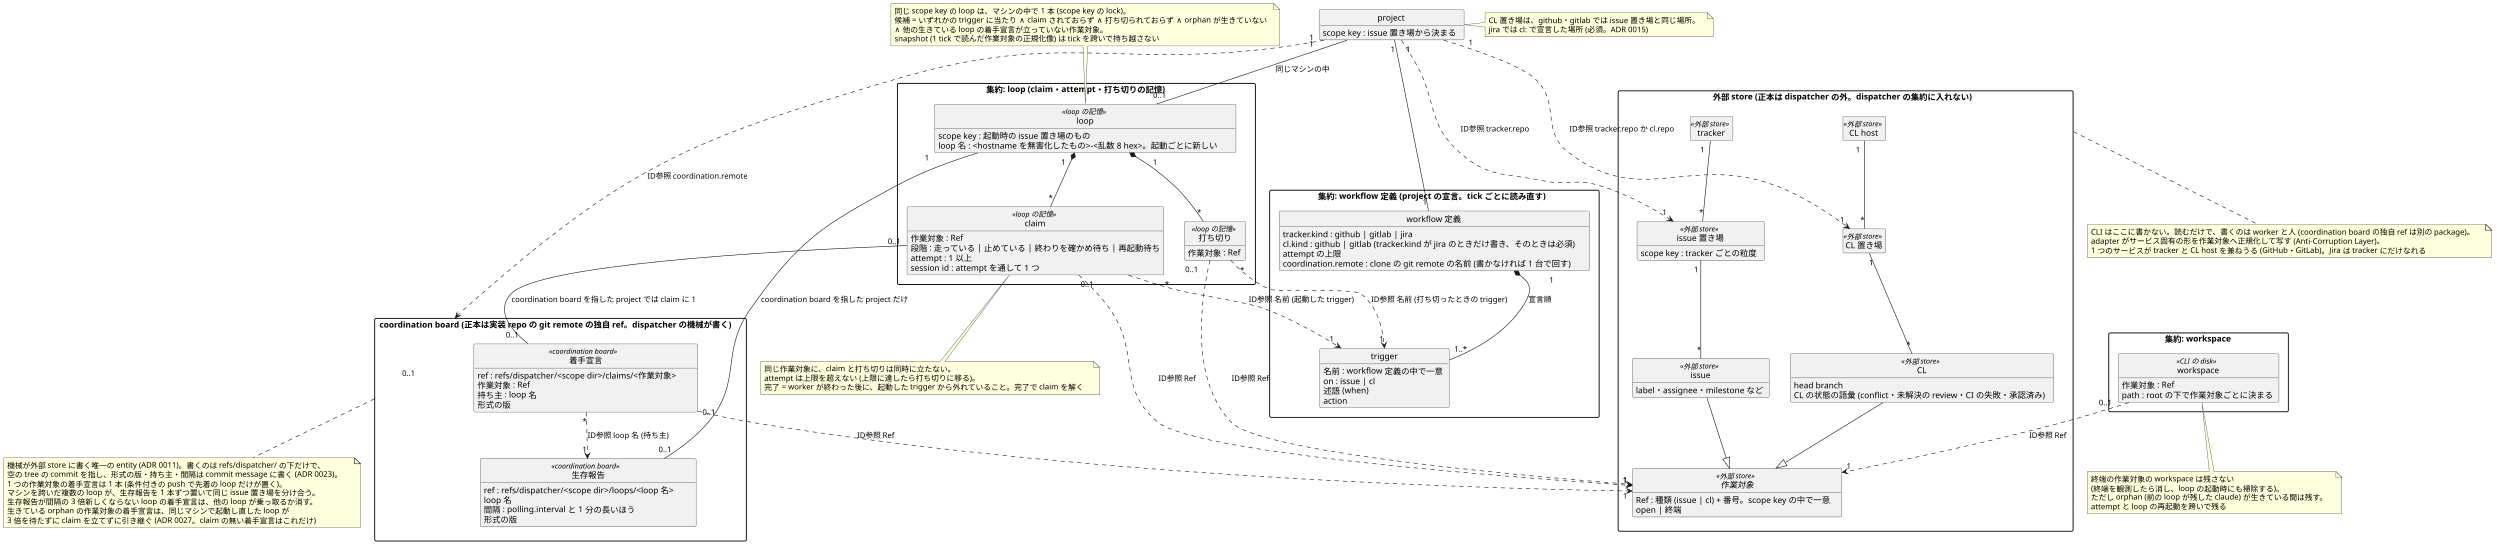
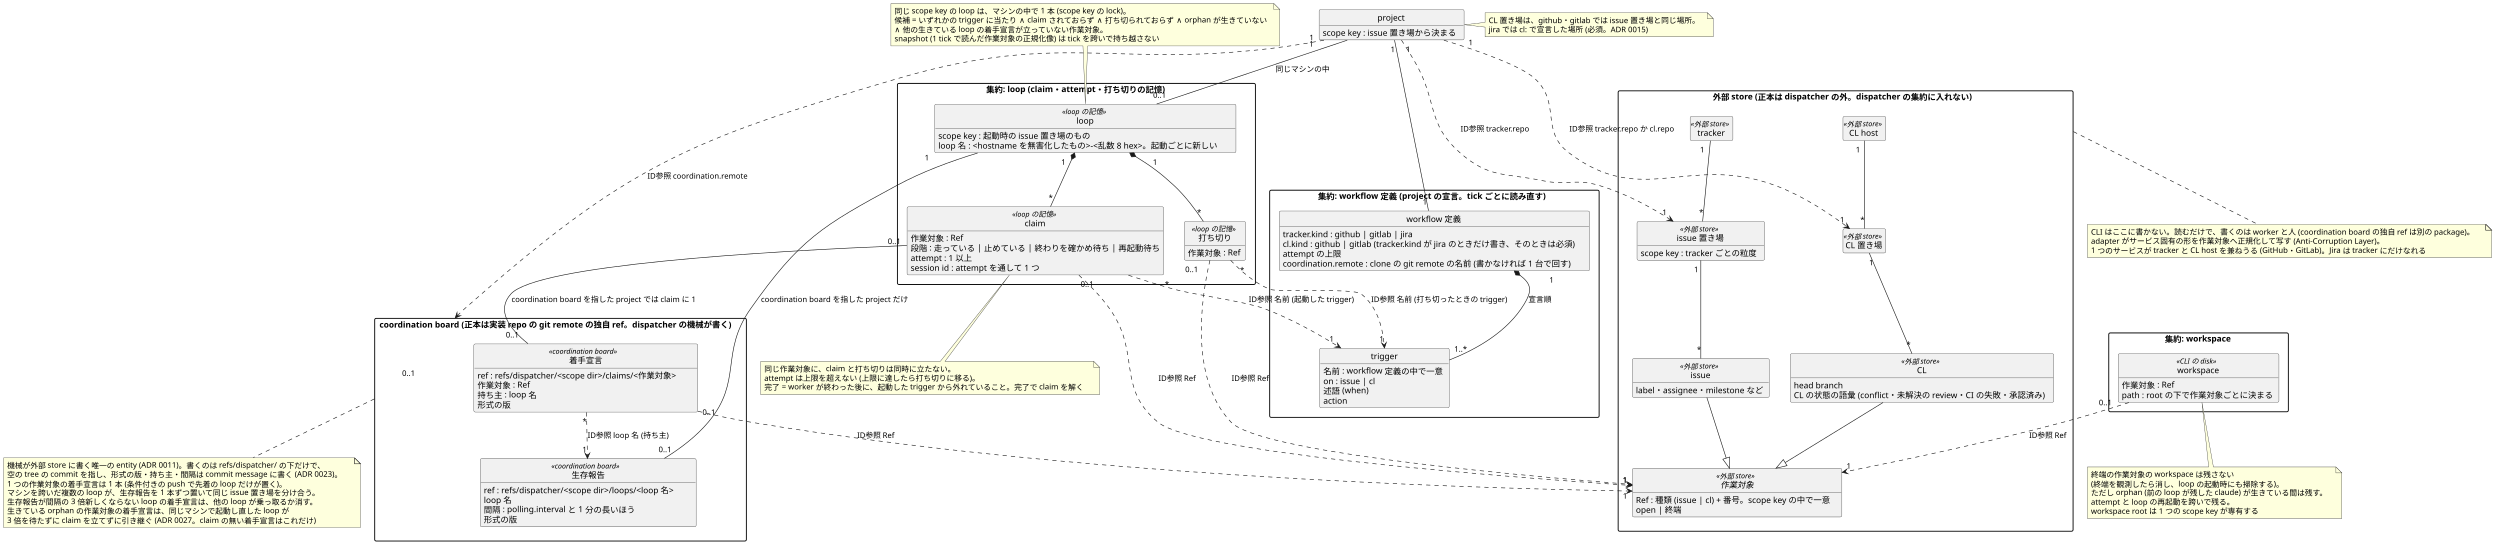
<svg xmlns="http://www.w3.org/2000/svg" version="1.1" data-diagram-type="CLASS" style="width:4204px;height:923px;background:#FFFFFF;" width="4204px" height="923px" viewBox="0 0 4204 923" zoomAndPan="magnify" preserveAspectRatio="none" contentStyleType="text/css">
  <defs />
  <g font-family="sans-serif" lengthAdjust="spacing">
    <g class="cluster" data-qualified-name="WorkflowAgg" id="ent0002" data-source-line="15">
      <rect x="2135.09" y="319.84" width="554" height="382.02" fill="none" style="stroke:#000;stroke-width:1.5;" rx="2.5" ry="2.5" />
      <text x="2216.271" y="335.375" fill="#000" font-size="14" textLength="391.638" font-weight="700">集約: workflow 定義 (project の宣言。tick ごとに読み直す)</text>
    </g>
    <g class="cluster" data-qualified-name="External" id="ent0005" data-source-line="30">
      <rect x="2721.09" y="152.73" width="765" height="740.58" fill="none" style="stroke:#000;stroke-width:1.5;" rx="2.5" ry="2.5" />
      <text x="2880.178" y="168.265" fill="#000" font-size="14" textLength="446.824" font-weight="700">外部 store (正本は dispatcher の外。dispatcher の集約に入れない)</text>
    </g>
    <g class="cluster" data-qualified-name="Coordination" id="ent0013" data-source-line="50">
      <rect x="630.09" y="535.35" width="625" height="374.45" fill="none" style="stroke:#000;stroke-width:1.5;" rx="2.5" ry="2.5" />
      <text x="638.076" y="550.885" fill="#000" font-size="14" textLength="609.027" font-weight="700">coordination board (正本は実装 repo の git remote の独自 ref。dispatcher の機械が書く)</text>
    </g>
    <g class="cluster" data-qualified-name="LoopAgg" id="ent0016" data-source-line="65">
      <rect x="1509.09" y="140.25" width="602" height="338.1" fill="none" style="stroke:#000;stroke-width:1.5;" rx="2.5" ry="2.5" />
      <text x="1658.366" y="155.785" fill="#000" font-size="14" textLength="303.447" font-weight="700">集約: loop (claim・attempt・打ち切りの記憶)</text>
    </g>
    <g class="cluster" data-qualified-name="WorkspaceAgg" id="ent0020" data-source-line="81">
      <rect x="3546.09" y="559.84" width="302" height="132.6" fill="none" style="stroke:#000;stroke-width:1.5;" rx="2.5" ry="2.5" />
      <text x="3640.393" y="575.375" fill="#000" font-size="14" textLength="113.395" font-weight="700">集約: workspace</text>
    </g>
    <g class="entity" data-qualified-name="WorkflowAgg.Definition" id="ent0003" data-source-line="16">
      <rect x="2151.15" y="354.84" width="521.886" height="100.441" fill="#F1F1F1" style="stroke:#181818;stroke-width:0.5;" rx="2.5" ry="2.5" />
      <text x="2364.939" y="373.375" fill="#000" font-size="14" textLength="94.309">workflow 定義</text>
      <line x1="2152.15" y1="381.328" x2="2672.036" y2="381.328" style="stroke:#181818;stroke-width:0.5;" />
      <text x="2157.15" y="398.863" fill="#000" font-size="14" textLength="227.773">tracker.kind : github | gitlab | jira</text>
      <text x="2157.15" y="415.352" fill="#000" font-size="14" textLength="509.886">cl.kind : github | gitlab (tracker.kind が jira のときだけ書き、そのときは必須)</text>
      <text x="2157.15" y="431.84" fill="#000" font-size="14" textLength="99.552">attempt の上限</text>
      <text x="2157.15" y="448.328" fill="#000" font-size="14" textLength="499.42">coordination.remote : clone の git remote の名前 (書かなければ 1 台で回す)</text>
    </g>
    <g class="entity" data-qualified-name="WorkflowAgg.Trigger" id="ent0004" data-source-line="22">
      <rect x="2219.29" y="585.42" width="217.598" height="100.441" fill="#F1F1F1" style="stroke:#181818;stroke-width:0.5;" rx="2.5" ry="2.5" />
      <text x="2305.089" y="603.955" fill="#000" font-size="14" textLength="45.999">trigger</text>
      <line x1="2220.29" y1="611.908" x2="2435.888" y2="611.908" style="stroke:#181818;stroke-width:0.5;" />
      <text x="2225.29" y="629.443" fill="#000" font-size="14" textLength="205.598">名前 : workflow 定義の中で一意</text>
      <text x="2225.29" y="645.932" fill="#000" font-size="14" textLength="90.692">on : issue | cl</text>
      <text x="2225.29" y="662.42" fill="#000" font-size="14" textLength="77.499">述語 (when)</text>
      <text x="2225.29" y="678.908" fill="#000" font-size="14" textLength="41.474">action</text>
    </g>
    <g class="entity" data-qualified-name="External.Tracker" id="ent0006" data-source-line="31">
      <rect x="2842.12" y="195.73" width="71.943" height="40.621" fill="#F1F1F1" style="stroke:#181818;stroke-width:0.5;" rx="2.5" ry="2.5" />
      <text x="2843.12" y="212.332" fill="#000" font-size="12" textLength="69.943" font-style="italic">«外部 store»</text>
      <text x="2854.303" y="228.398" fill="#000" font-size="14" textLength="47.578">tracker</text>
    </g>
    <g class="entity" data-qualified-name="External.CLHost" id="ent0007" data-source-line="32">
      <rect x="3099.12" y="195.73" width="71.943" height="40.621" fill="#F1F1F1" style="stroke:#181818;stroke-width:0.5;" rx="2.5" ry="2.5" />
      <text x="3100.12" y="212.332" fill="#000" font-size="12" textLength="69.943" font-style="italic">«外部 store»</text>
      <text x="3109.471" y="228.398" fill="#000" font-size="14" textLength="51.242">CL host</text>
    </g>
    <g class="entity" data-qualified-name="External.IssuePlace" id="ent0008" data-source-line="33">
      <rect x="2752.82" y="372.51" width="214.542" height="65.109" fill="#F1F1F1" style="stroke:#181818;stroke-width:0.5;" rx="2.5" ry="2.5" />
      <text x="2825.119" y="389.112" fill="#000" font-size="12" textLength="69.943" font-style="italic">«外部 store»</text>
      <text x="2819.472" y="405.178" fill="#000" font-size="14" textLength="81.238">issue 置き場</text>
      <line x1="2753.82" y1="413.131" x2="2966.362" y2="413.131" style="stroke:#181818;stroke-width:0.5;" />
      <text x="2758.82" y="430.666" fill="#000" font-size="14" textLength="202.542">scope key : tracker ごとの粒度</text>
    </g>
    <g class="entity" data-qualified-name="External.CLPlace" id="ent0009" data-source-line="36">
      <rect x="3099.12" y="384.75" width="71.943" height="40.621" fill="#F1F1F1" style="stroke:#181818;stroke-width:0.5;" rx="2.5" ry="2.5" />
      <text x="3100.12" y="401.352" fill="#000" font-size="12" textLength="69.943" font-style="italic">«外部 store»</text>
      <text x="3103.301" y="417.418" fill="#000" font-size="14" textLength="63.581">CL 置き場</text>
    </g>
    <g class="entity" data-qualified-name="External.WorkTarget" id="ent0010" data-source-line="37">
      <rect x="2744.89" y="787.71" width="352.402" height="81.598" fill="#F1F1F1" style="stroke:#181818;stroke-width:0.5;" rx="2.5" ry="2.5" />
      <text x="2886.119" y="804.312" fill="#000" font-size="12" textLength="69.943" font-style="italic">«外部 store»</text>
      <text x="2893.091" y="820.378" fill="#000" font-size="14" textLength="56" font-style="italic">作業対象</text>
      <line x1="2745.89" y1="828.331" x2="3096.292" y2="828.331" style="stroke:#181818;stroke-width:0.5;" />
      <text x="2750.89" y="845.866" fill="#000" font-size="14" textLength="340.402">Ref : 種類 (issue | cl) + 番号。scope key の中で一意</text>
      <text x="2750.89" y="862.355" fill="#000" font-size="14" textLength="75.988">open | 終端</text>
    </g>
    <g class="entity" data-qualified-name="External.Issue" id="ent0011" data-source-line="41">
      <rect x="2744.91" y="603.08" width="230.36" height="65.109" fill="#F1F1F1" style="stroke:#181818;stroke-width:0.5;" rx="2.5" ry="2.5" />
      <text x="2825.118" y="619.682" fill="#000" font-size="12" textLength="69.943" font-style="italic">«外部 store»</text>
      <text x="2842.686" y="635.748" fill="#000" font-size="14" textLength="34.809">issue</text>
      <line x1="2745.91" y1="643.701" x2="2974.27" y2="643.701" style="stroke:#181818;stroke-width:0.5;" />
      <text x="2750.91" y="661.236" fill="#000" font-size="14" textLength="218.36">label・assignee・milestone など</text>
    </g>
    <g class="entity" data-qualified-name="External.CL" id="ent0012" data-source-line="44">
      <rect x="3010.49" y="594.84" width="443.211" height="81.598" fill="#F1F1F1" style="stroke:#181818;stroke-width:0.5;" rx="2.5" ry="2.5" />
      <text x="3197.124" y="611.442" fill="#000" font-size="12" textLength="69.943" font-style="italic">«外部 store»</text>
      <text x="3223.52" y="627.508" fill="#000" font-size="14" textLength="17.151">CL</text>
      <line x1="3011.49" y1="635.461" x2="3452.701" y2="635.461" style="stroke:#181818;stroke-width:0.5;" />
      <text x="3016.49" y="652.996" fill="#000" font-size="14" textLength="84.28">head branch</text>
      <text x="3016.49" y="669.485" fill="#000" font-size="14" textLength="431.211">CL の状態の語彙 (conflict・未解決の review・CI の失敗・承認済み)</text>
    </g>
    <g class="entity" data-qualified-name="Coordination.ClaimRef" id="ent0014" data-source-line="51">
      <rect x="796.81" y="578.35" width="376.561" height="114.574" fill="#F1F1F1" style="stroke:#181818;stroke-width:0.5;" rx="2.5" ry="2.5" />
      <text x="923.063" y="594.952" fill="#000" font-size="12" textLength="124.055" font-style="italic">«coordination board»</text>
      <text x="957.09" y="611.018" fill="#000" font-size="14" textLength="56">着手宣言</text>
      <line x1="797.81" y1="618.971" x2="1172.371" y2="618.971" style="stroke:#181818;stroke-width:0.5;" />
      <text x="802.81" y="636.506" fill="#000" font-size="14" textLength="364.561">ref : refs/dispatcher/&lt;scope dir&gt;/claims/&lt;作業対象&gt;</text>
      <text x="802.81" y="652.995" fill="#000" font-size="14" textLength="91.089">作業対象 : Ref</text>
      <text x="802.81" y="669.483" fill="#000" font-size="14" textLength="103.776">持ち主 : loop 名</text>
      <text x="802.81" y="685.971" fill="#000" font-size="14" textLength="56">形式の版</text>
    </g>
    <g class="entity" data-qualified-name="Coordination.Heartbeat" id="ent0015" data-source-line="57">
      <rect x="807.57" y="771.23" width="363.039" height="114.574" fill="#F1F1F1" style="stroke:#181818;stroke-width:0.5;" rx="2.5" ry="2.5" />
      <text x="927.062" y="787.832" fill="#000" font-size="12" textLength="124.055" font-style="italic">«coordination board»</text>
      <text x="961.09" y="803.898" fill="#000" font-size="14" textLength="56">生存報告</text>
      <line x1="808.57" y1="811.851" x2="1169.609" y2="811.851" style="stroke:#181818;stroke-width:0.5;" />
      <text x="813.57" y="829.386" fill="#000" font-size="14" textLength="351.039">ref : refs/dispatcher/&lt;scope dir&gt;/loops/&lt;loop 名&gt;</text>
      <text x="813.57" y="845.875" fill="#000" font-size="14" textLength="48.487">loop 名</text>
      <text x="813.57" y="862.363" fill="#000" font-size="14" textLength="263.354">間隔 : polling.interval と 1 分の長いほう</text>
      <text x="813.57" y="878.851" fill="#000" font-size="14" textLength="56">形式の版</text>
    </g>
    <g class="entity" data-qualified-name="LoopAgg.Loop" id="ent0017" data-source-line="66">
      <rect x="1571.81" y="175.25" width="506.56" height="81.598" fill="#F1F1F1" style="stroke:#181818;stroke-width:0.5;" rx="2.5" ry="2.5" />
      <text x="1786.022" y="191.852" fill="#000" font-size="12" textLength="78.135" font-style="italic">«loop の記憶»</text>
      <text x="1810.061" y="207.918" fill="#000" font-size="14" textLength="30.058">loop</text>
      <line x1="1572.81" y1="215.871" x2="2077.37" y2="215.871" style="stroke:#181818;stroke-width:0.5;" />
      <text x="1577.81" y="233.406" fill="#000" font-size="14" textLength="264.202">scope key : 起動時の issue 置き場のもの</text>
      <text x="1577.81" y="249.895" fill="#000" font-size="14" textLength="494.56">loop 名 : &lt;hostname を無害化したもの&gt;-&lt;乱数 8 hex&gt;。起動ごとに新しい</text>
    </g>
    <g class="entity" data-qualified-name="LoopAgg.Claim" id="ent0018" data-source-line="70">
      <rect x="1525.31" y="347.78" width="431.556" height="114.574" fill="#F1F1F1" style="stroke:#181818;stroke-width:0.5;" rx="2.5" ry="2.5" />
      <text x="1702.02" y="364.382" fill="#000" font-size="12" textLength="78.135" font-style="italic">«loop の記憶»</text>
      <text x="1723.055" y="380.448" fill="#000" font-size="14" textLength="36.066">claim</text>
      <line x1="1526.31" y1="388.401" x2="1955.866" y2="388.401" style="stroke:#181818;stroke-width:0.5;" />
      <text x="1531.31" y="405.936" fill="#000" font-size="14" textLength="91.089">作業対象 : Ref</text>
      <text x="1531.31" y="422.425" fill="#000" font-size="14" textLength="419.556">段階 : 走っている | 止めている | 終わりを確かめ待ち | 再起動待ち</text>
      <text x="1531.31" y="438.913" fill="#000" font-size="14" textLength="107.693">attempt : 1 以上</text>
      <text x="1531.31" y="455.401" fill="#000" font-size="14" textLength="226.386">session id : attempt を通して 1 つ</text>
    </g>
    <g class="entity" data-qualified-name="LoopAgg.Abandoned" id="ent0019" data-source-line="76">
      <rect x="1991.55" y="372.51" width="103.089" height="65.109" fill="#F1F1F1" style="stroke:#181818;stroke-width:0.5;" rx="2.5" ry="2.5" />
      <text x="2004.027" y="389.112" fill="#000" font-size="12" textLength="78.135" font-style="italic">«loop の記憶»</text>
      <text x="2015.094" y="405.178" fill="#000" font-size="14" textLength="56">打ち切り</text>
      <line x1="1992.55" y1="413.131" x2="2093.639" y2="413.131" style="stroke:#181818;stroke-width:0.5;" />
      <text x="1997.55" y="430.666" fill="#000" font-size="14" textLength="91.089">作業対象 : Ref</text>
    </g>
    <g class="entity" data-qualified-name="WorkspaceAgg.Workspace" id="ent0021" data-source-line="82">
      <rect x="3561.92" y="594.84" width="270.351" height="81.598" fill="#F1F1F1" style="stroke:#181818;stroke-width:0.5;" rx="2.5" ry="2.5" />
      <text x="3659.856" y="611.442" fill="#000" font-size="12" textLength="74.479" font-style="italic">«CLI の disk»</text>
      <text x="3661.121" y="627.508" fill="#000" font-size="14" textLength="71.948">workspace</text>
      <line x1="3562.92" y1="635.461" x2="3831.271" y2="635.461" style="stroke:#181818;stroke-width:0.5;" />
      <text x="3567.92" y="652.996" fill="#000" font-size="14" textLength="91.089">作業対象 : Ref</text>
      <text x="3567.92" y="669.485" fill="#000" font-size="14" textLength="258.351">path : root の下で作業対象ごとに決まる</text>
    </g>
    <g class="entity" data-qualified-name="Project" id="ent0001" data-source-line="11">
      <rect x="2218.21" y="16.14" width="243.772" height="50.977" fill="#F1F1F1" style="stroke:#181818;stroke-width:0.5;" rx="2.5" ry="2.5" />
      <text x="2316.293" y="34.675" fill="#000" font-size="14" textLength="47.605">project</text>
      <line x1="2219.21" y1="42.628" x2="2460.982" y2="42.628" style="stroke:#181818;stroke-width:0.5;" />
      <text x="2224.21" y="60.163" fill="#000" font-size="14" textLength="231.772">scope key : issue 置き場から決まる</text>
    </g>
    <g class="entity" data-qualified-name="GMN45" id="ent0046" data-source-line="115">
      <path d="M2497.3,21.31 L2497.3,37.63 L2462.45,41.63 L2497.3,45.63 L2497.3,61.931 A0,0 0 0 0 2497.3,61.931 L2880.891,61.931 A0,0 0 0 0 2880.891,61.931 L2880.891,31.31 L2870.891,21.31 L2497.3,21.31 A0,0 0 0 0 2497.3,21.31" style="stroke:#181818;stroke-width:0.5;" fill="#FEFFDD" />
      <path d="M2870.891,21.31 L2870.891,31.31 L2880.891,31.31 L2870.891,21.31" style="stroke:#181818;stroke-width:0.5;" fill="#FEFFDD" />
      <text x="2503.3" y="38.878" fill="#000" font-size="13" textLength="362.591">CL 置き場は、github・gitlab では issue 置き場と同じ場所。</text>
      <text x="2503.3" y="54.189" fill="#000" font-size="13" textLength="279.57">jira では cl: で宣言した場所 (必須。ADR 0015)</text>
    </g>
    <g class="entity" data-qualified-name="GMN48" id="ent0049" data-source-line="120">
      <path d="M3510.21,377.1 L3510.21,433.032 L4189.982,433.032 L4189.982,387.1 L4179.982,377.1 L3510.21,377.1" style="stroke:#181818;stroke-width:0.5;" fill="#FEFFDD" />
      <path d="M4179.982,377.1 L4179.982,387.1 L4189.982,387.1 L4179.982,377.1" style="stroke:#181818;stroke-width:1;" fill="#FEFFDD" />
      <text x="3516.21" y="394.668" fill="#000" font-size="13" textLength="658.772">CLI はここに書かない。読むだけで、書くのは worker と人 (coordination board の独自 ref は別の package)。</text>
      <text x="3516.21" y="409.979" fill="#000" font-size="13" textLength="503.128">adapter がサービス固有の形を作業対象へ正規化して写す (Anti-Corruption Layer)。</text>
      <text x="3516.21" y="425.289" fill="#000" font-size="13" textLength="580.062">1 つのサービスが tracker と CL host を兼ねうる (GitHub・GitLab)。Jira は tracker にだけなれる</text>
    </g>
    <g class="entity" data-qualified-name="GMN51" id="ent0052" data-source-line="126">
      <path d="M1498.17,6 L1498.17,77.242 A0,0 0 0 0 1498.17,77.242 L1821.09,77.242 L1825.09,174.76 L1829.09,77.242 L2152.025,77.242 A0,0 0 0 0 2152.025,77.242 L2152.025,16 L2142.025,6 L1498.17,6 A0,0 0 0 0 1498.17,6" style="stroke:#181818;stroke-width:0.5;" fill="#FEFFDD" />
      <path d="M2142.025,6 L2142.025,16 L2152.025,16 L2142.025,6" style="stroke:#181818;stroke-width:0.5;" fill="#FEFFDD" />
      <text x="1504.17" y="23.568" fill="#000" font-size="13" textLength="414.489">同じ scope key の loop は、マシンの中で 1 本 (scope key の lock)。</text>
      <text x="1504.17" y="38.879" fill="#000" font-size="13" textLength="632.855">候補 = いずれかの trigger に当たり ∧ claim されておらず ∧ 打ち切られておらず ∧ orphan が生きていない</text>
      <text x="1504.17" y="54.189" fill="#000" font-size="13" textLength="359.969">∧ 他の生きている loop の着手宣言が立っていない作業対象。</text>
      <text x="1504.17" y="69.5" fill="#000" font-size="13" textLength="456.708">snapshot (1 tick で読んだ作業対象の正規化像) は tick を跨いで持ち越さない</text>
    </g>
    <g class="entity" data-qualified-name="GMN54" id="ent0055" data-source-line="133">
      <path d="M1279.19,607.67 L1279.19,663.602 A0,0 0 0 0 1279.19,663.602 L1849.002,663.602 A0,0 0 0 0 1849.002,663.602 L1849.002,617.67 L1839.002,607.67 L1589.15,607.67 L1697.34,462.57 L1581.15,607.67 L1279.19,607.67 A0,0 0 0 0 1279.19,607.67" style="stroke:#181818;stroke-width:0.5;" fill="#FEFFDD" />
      <path d="M1839.002,607.67 L1839.002,617.67 L1849.002,617.67 L1839.002,607.67" style="stroke:#181818;stroke-width:0.5;" fill="#FEFFDD" />
      <text x="1285.19" y="625.238" fill="#000" font-size="13" textLength="323.604">同じ作業対象に、claim と打ち切りは同時に立たない。</text>
      <text x="1285.19" y="640.549" fill="#000" font-size="13" textLength="365.009">attempt は上限を超えない (上限に達したら打ち切りに移る)。</text>
      <text x="1285.19" y="655.859" fill="#000" font-size="13" textLength="548.812">完了 = worker が終わった後に、起動した trigger から外れていること。完了で claim を解く</text>
    </g>
    <g class="entity" data-qualified-name="GMN57" id="ent0058" data-source-line="139">
      <path d="M6,769.93 L6,887.104 L606.186,887.104 L606.186,779.93 L596.186,769.93 L6,769.93" style="stroke:#181818;stroke-width:0.5;" fill="#FEFFDD" />
      <path d="M596.186,769.93 L596.186,779.93 L606.186,779.93 L596.186,769.93" style="stroke:#181818;stroke-width:1;" fill="#FEFFDD" />
      <text x="12" y="787.498" fill="#000" font-size="13" textLength="554.36">機械が外部 store に書く唯一の entity (ADR 0011)。書くのは refs/dispatcher/ の下だけで、</text>
      <text x="12" y="802.809" fill="#000" font-size="13" textLength="579.186">空の tree の commit を指し、形式の版・持ち主・間隔は commit message に書く (ADR 0023)。</text>
      <text x="12" y="818.119" fill="#000" font-size="13" textLength="480.657">1 つの作業対象の着手宣言は 1 本 (条件付きの push で先着の loop だけが置く)。</text>
      <text x="12" y="833.43" fill="#000" font-size="13" textLength="535.133">マシンを跨いだ複数の loop が、生存報告を 1 本ずつ置いて同じ issue 置き場を分け合う。</text>
      <text x="12" y="848.741" fill="#000" font-size="13" textLength="530.721">生存報告が間隔の 3 倍新しくならない loop の着手宣言は、他の loop が乗っ取るか消す。</text>
      <text x="12" y="864.051" fill="#000" font-size="13" textLength="479.166">生きている orphan の作業対象の着手宣言は、同じマシンで起動し直した loop が</text>
      <text x="12" y="879.362" fill="#000" font-size="13" textLength="532.143">3 倍を待たずに claim を立てずに引き継ぐ (ADR 0027。claim の無い着手宣言はこれだけ)</text>
    </g>
    <g class="entity" data-qualified-name="GMN60" id="ent0061" data-source-line="149">
-       <path d="M3510.12,792.89 L3510.12,864.132 A0,0 0 0 0 3510.12,864.132 L3938.056,864.132 A0,0 0 0 0 3938.056,864.132 L3938.056,802.89 L3928.056,792.89 L3723.17,792.89 L3702.75,676.65 L3715.17,792.89 L3510.12,792.89 A0,0 0 0 0 3510.12,792.89" style="stroke:#181818;stroke-width:0.5;" fill="#FEFFDD" />
-       <path d="M3928.056,792.89 L3928.056,802.89 L3938.056,802.89 L3928.056,792.89" style="stroke:#181818;stroke-width:0.5;" fill="#FEFFDD" />
-       <text x="3516.12" y="810.458" fill="#000" font-size="13" textLength="244.036">終端の作業対象の workspace は残さない</text>
-       <text x="3516.12" y="825.769" fill="#000" font-size="13" textLength="326.479">(終端を観測したら消し、loop の起動時にも掃除する)。</text>
-       <text x="3516.12" y="841.079" fill="#000" font-size="13" textLength="406.936">ただし orphan (前の loop が残した claude) が生きている間は残す。</text>
-       <text x="3516.12" y="856.39" fill="#000" font-size="13" textLength="232.578">attempt と loop の再起動を跨いで残る</text>
+       <path d="M3510.12,785.24 L3510.12,871.793 A0,0 0 0 0 3510.12,871.793 L3938.056,871.793 A0,0 0 0 0 3938.056,871.793 L3938.056,795.24 L3928.056,785.24 L3722.07,785.24 L3702.75,676.65 L3714.07,785.24 L3510.12,785.24 A0,0 0 0 0 3510.12,785.24" style="stroke:#181818;stroke-width:0.5;" fill="#FEFFDD" />
+       <path d="M3928.056,785.24 L3928.056,795.24 L3938.056,795.24 L3928.056,785.24" style="stroke:#181818;stroke-width:0.5;" fill="#FEFFDD" />
+       <text x="3516.12" y="802.808" fill="#000" font-size="13" textLength="244.036">終端の作業対象の workspace は残さない</text>
+       <text x="3516.12" y="818.119" fill="#000" font-size="13" textLength="326.479">(終端を観測したら消し、loop の起動時にも掃除する)。</text>
+       <text x="3516.12" y="833.429" fill="#000" font-size="13" textLength="406.936">ただし orphan (前の loop が残した claude) が生きている間は残す。</text>
+       <text x="3516.12" y="848.74" fill="#000" font-size="13" textLength="245.578">attempt と loop の再起動を跨いで残る。</text>
+       <text x="3516.12" y="864.051" fill="#000" font-size="13" textLength="292.303">workspace root は 1 つの scope key が専有する</text>
    </g>
    <g class="link" data-entity-1="ent0001" data-entity-2="ent0003" id="lnk22" data-source-line="88" data-link-type="association">
      <path d="M2345.04,67.47 C2356.8,126.48 2386.58,275.98 2402.19,354.37" style="stroke:#181818;stroke-width:1;" fill="none" id="Project-Definition" codeLine="88" />
      <text x="2338.331" y="87.697" fill="#000" font-size="13">1</text>
      <text x="2392.337" y="344.14" fill="#000" font-size="13">1</text>
    </g>
    <g class="link" data-entity-1="ent0003" data-entity-2="ent0004" id="lnk23" data-source-line="89" data-link-type="composition">
      <path d="M2556.021,462.881 C2575.971,478.011 2576.4,489.34 2563.09,511.35 C2535.44,557.09 2484.6,586.69 2437.26,605.39" style="stroke:#181818;stroke-width:1;" fill="none" id="Definition-backto-Trigger" codeLine="89" />
      <polygon points="2546.46,455.63,2548.824,462.443,2556.021,462.881,2553.658,456.069,2546.46,455.63" fill="#181818" style="stroke:#181818;stroke-width:1;stroke-linejoin:miter;stroke-miterlimit:10;" />
      <text x="2569.95" y="507.918" fill="#000" font-size="13" textLength="39">宣言順</text>
      <text x="2605.33" y="475.351" fill="#000" font-size="13">1</text>
      <text x="2445.434" y="591.445" fill="#000" font-size="13" textLength="22.712">1..*</text>
    </g>
    <g class="link" data-entity-1="ent0001" data-entity-2="ent0008" id="lnk24" data-source-line="90" data-link-type="dependency">
      <path d="M2356.69,67.41 C2364.41,79.29 2373.54,93.81 2381.09,107.25 C2417.46,171.9 2399.26,208 2455.09,256.84 C2504.17,299.78 2530.24,290.57 2594.09,303.84 C2635.58,312.47 2648.48,299.76 2689.09,311.84 C2733.87,325.17 2776.025,348.396 2809.165,369.366" style="stroke:#181818;stroke-width:1;stroke-dasharray:7,7;" fill="none" id="Project-to-IssuePlace" codeLine="90" />
      <polygon points="2813.39,372.04,2807.924,363.847,2809.165,369.366,2803.646,370.608,2813.39,372.04" fill="#181818" style="stroke:#181818;stroke-width:1;stroke-linejoin:miter;stroke-miterlimit:10;" />
      <text x="2456.09" y="221.118" fill="#000" font-size="13" textLength="120.618">ID参照 tracker.repo</text>
      <text x="2364.252" y="87.564" fill="#000" font-size="13">1</text>
      <text x="2795.43" y="361.661" fill="#000" font-size="13">1</text>
    </g>
    <g class="link" data-entity-1="ent0001" data-entity-2="ent0009" id="lnk25" data-source-line="91" data-link-type="dependency">
      <path d="M2428.03,67.56 C2487.02,85.72 2558,110.78 2581.09,132.25 C2625.7,173.71 2589.59,220.02 2638.09,256.84 C2762.45,351.28 2838.64,257.68 2985.09,311.84 C3032.69,329.45 3077.631,359.999 3106.161,381.409" style="stroke:#181818;stroke-width:1;stroke-dasharray:7,7;" fill="none" id="Project-to-CLPlace" codeLine="91" />
      <polygon points="3110.16,384.41,3105.362,375.809,3106.161,381.409,3100.561,382.207,3110.16,384.41" fill="#181818" style="stroke:#181818;stroke-width:1;stroke-linejoin:miter;stroke-miterlimit:10;" />
      <text x="2639.09" y="221.118" fill="#000" font-size="13" textLength="185.104">ID参照 tracker.repo か cl.repo</text>
      <text x="2469.406" y="76.048" fill="#000" font-size="13">1</text>
      <text x="3094.054" y="374.105" fill="#000" font-size="13">1</text>
    </g>
    <g class="link" data-entity-1="ent0001" data-entity-2="ent0017" id="lnk26" data-source-line="92" data-link-type="association">
      <path d="M2265.48,67.6 C2181.57,95.7 2044.12,141.72 1945.08,174.88" style="stroke:#181818;stroke-width:1;" fill="none" id="Project-Loop" codeLine="92" />
      <text x="2144.87" y="120.818" fill="#000" font-size="13" textLength="91">同じマシンの中</text>
      <text x="2201.544" y="78.44" fill="#000" font-size="13">1</text>
      <text x="1939.021" y="164.413" fill="#000" font-size="13" textLength="24.667">0..1</text>
    </g>
    <g class="link" data-entity-1="ent0006" data-entity-2="ent0008" id="lnk27" data-source-line="94" data-link-type="association">
      <path d="M2876.2,236.71 C2873.1,268.97 2866.89,333.43 2863.15,372.25" style="stroke:#181818;stroke-width:1;" fill="none" id="Tracker-IssuePlace" codeLine="94" />
      <text x="2858.66" y="256.264" fill="#000" font-size="13">1</text>
      <text x="2857.19" y="361.535" fill="#000" font-size="13">*</text>
    </g>
    <g class="link" data-entity-1="ent0007" data-entity-2="ent0009" id="lnk28" data-source-line="95" data-link-type="association">
      <path d="M3135.09,236.71 C3135.09,272.62 3135.09,348.46 3135.09,384.39" style="stroke:#181818;stroke-width:1;" fill="none" id="CLHost-CLPlace" codeLine="95" />
      <text x="3120.669" y="256.264" fill="#000" font-size="13">1</text>
      <text x="3128.283" y="374.079" fill="#000" font-size="13">*</text>
    </g>
    <g class="link" data-entity-1="ent0008" data-entity-2="ent0011" id="lnk29" data-source-line="96" data-link-type="association">
      <path d="M2860.09,437.85 C2860.09,481.39 2860.09,559.16 2860.09,602.76" style="stroke:#181818;stroke-width:1;" fill="none" id="IssuePlace-Issue" codeLine="96" />
      <text x="2848.685" y="457.679" fill="#000" font-size="13">1</text>
      <text x="2853.525" y="592.41" fill="#000" font-size="13">*</text>
    </g>
    <g class="link" data-entity-1="ent0009" data-entity-2="ent0012" id="lnk30" data-source-line="97" data-link-type="association">
      <path d="M3143.36,425.55 C3159.21,462.91 3194.16,545.26 3215.16,594.73" style="stroke:#181818;stroke-width:1;" fill="none" id="CLPlace-CL" codeLine="97" />
      <text x="3143.022" y="446.122" fill="#000" font-size="13">1</text>
      <text x="3205.756" y="584.005" fill="#000" font-size="13">*</text>
    </g>
    <g class="link" data-entity-1="ent0011" data-entity-2="ent0010" id="lnk31" data-source-line="98" data-link-type="extension">
      <path d="M2870.3,668.59 C2880.75,701.27 2891.534,735.003 2902.824,770.353" style="stroke:#181818;stroke-width:1;" fill="none" id="Issue-to-WorkTarget" codeLine="98" />
      <polygon points="2908.3,787.5,2908.539,768.528,2897.108,772.179,2908.3,787.5" fill="none" style="stroke:#181818;stroke-width:1;stroke-linejoin:miter;stroke-miterlimit:10;" />
    </g>
    <g class="link" data-entity-1="ent0012" data-entity-2="ent0010" id="lnk32" data-source-line="99" data-link-type="extension">
      <path d="M3166.52,676.89 C3113.59,709.37 3054.821,745.434 3001.921,777.904" style="stroke:#181818;stroke-width:1;" fill="none" id="CL-to-WorkTarget" codeLine="99" />
      <polygon points="2986.58,787.32,3005.059,783.017,2998.782,772.79,2986.58,787.32" fill="none" style="stroke:#181818;stroke-width:1;stroke-linejoin:miter;stroke-miterlimit:10;" />
    </g>
    <g class="link" data-entity-1="ent0017" data-entity-2="ent0018" id="lnk33" data-source-line="101" data-link-type="composition">
      <path d="M1802.153,268.116 C1790.343,294.406 1779.65,318.23 1766.57,347.34" style="stroke:#181818;stroke-width:1;" fill="none" id="Loop-backto-Claim" codeLine="101" />
      <polygon points="1807.07,257.17,1800.963,261.004,1802.153,268.116,1808.26,264.282,1807.07,257.17" fill="#181818" style="stroke:#181818;stroke-width:1;stroke-linejoin:miter;stroke-miterlimit:10;" />
      <text x="1784.555" y="277.115" fill="#000" font-size="13">1</text>
      <text x="1763.326" y="336.978" fill="#000" font-size="13">*</text>
    </g>
    <g class="link" data-entity-1="ent0017" data-entity-2="ent0019" id="lnk34" data-source-line="102" data-link-type="composition">
      <path d="M1909.976,263.493 C1935.016,278.813 1951.95,291.31 1974.09,311.84 C1993.3,329.65 2010.92,353.38 2023.55,372.31" style="stroke:#181818;stroke-width:1;" fill="none" id="Loop-backto-Abandoned" codeLine="102" />
      <polygon points="1899.74,257.23,1902.771,263.773,1909.976,263.493,1906.946,256.949,1899.74,257.23" fill="#181818" style="stroke:#181818;stroke-width:1;stroke-linejoin:miter;stroke-miterlimit:10;" />
      <text x="1938.619" y="277.215" fill="#000" font-size="13">1</text>
      <text x="2012.928" y="361.608" fill="#000" font-size="13">*</text>
    </g>
    <g class="link" data-entity-1="ent0018" data-entity-2="ent0010" id="lnk35" data-source-line="103" data-link-type="dependency">
      <path d="M1814.26,462.73 C1832.82,479.53 1851.58,498.95 1866.09,519.35 C1919.42,594.33 1876.27,651.12 1947.09,709.86 C2007.17,759.69 2475.642,798.14 2739.662,816.16" style="stroke:#181818;stroke-width:1;stroke-dasharray:7,7;" fill="none" id="Claim-to-WorkTarget" codeLine="103" />
      <polygon points="2744.65,816.5,2735.943,811.896,2739.662,816.16,2735.399,819.878,2744.65,816.5" fill="#181818" style="stroke:#181818;stroke-width:1;stroke-linejoin:miter;stroke-miterlimit:10;" />
      <text x="1948.09" y="640.708" fill="#000" font-size="13" textLength="63.838">ID参照 Ref</text>
      <text x="1817.169" y="482.313" fill="#000" font-size="13" textLength="24.667">0..1</text>
      <text x="2728.763" y="812.284" fill="#000" font-size="13">1</text>
    </g>
    <g class="link" data-entity-1="ent0019" data-entity-2="ent0010" id="lnk36" data-source-line="104" data-link-type="dependency">
      <path d="M2034.61,437.8 C2020.27,499.37 1999.25,635.47 2070.09,709.86 C2115.83,757.89 2503.876,795.573 2739.496,814.353" style="stroke:#181818;stroke-width:1;stroke-dasharray:7,7;" fill="none" id="Abandoned-to-WorkTarget" codeLine="104" />
      <polygon points="2744.48,814.75,2735.826,810.048,2739.496,814.353,2735.191,818.022,2744.48,814.75" fill="#181818" style="stroke:#181818;stroke-width:1;stroke-linejoin:miter;stroke-miterlimit:10;" />
      <text x="2071.09" y="640.708" fill="#000" font-size="13" textLength="63.838">ID参照 Ref</text>
      <text x="1992.978" y="457.585" fill="#000" font-size="13" textLength="24.667">0..1</text>
      <text x="2728.865" y="811.428" fill="#000" font-size="13">1</text>
    </g>
    <g class="link" data-entity-1="ent0021" data-entity-2="ent0010" id="lnk37" data-source-line="105" data-link-type="dependency">
      <path d="M3579.95,676.92 C3544.84,688.31 3506.09,700.22 3470.09,709.86 C3346.74,742.88 3210.774,771.937 3102.624,793.397" style="stroke:#181818;stroke-width:1;stroke-dasharray:7,7;" fill="none" id="Workspace-to-WorkTarget" codeLine="105" />
      <polygon points="3097.72,794.37,3107.326,796.542,3102.624,793.397,3105.769,788.695,3097.72,794.37" fill="#181818" style="stroke:#181818;stroke-width:1;stroke-linejoin:miter;stroke-miterlimit:10;" />
      <text x="3412.15" y="736.498" fill="#000" font-size="13" textLength="63.838">ID参照 Ref</text>
      <text x="3529.383" y="681.488" fill="#000" font-size="13" textLength="24.667">0..1</text>
      <text x="3105.105" y="788.244" fill="#000" font-size="13">1</text>
    </g>
    <g class="link" data-entity-1="ent0018" data-entity-2="ent0004" id="lnk38" data-source-line="106" data-link-type="dependency">
      <path d="M1897.58,462.85 C1923,471.24 1949.16,479.39 1974.09,486.35 C2007.59,495.7 2094.62,506.88 2127.09,519.35 C2171.41,536.37 2213.332,559.553 2250.222,582.453" style="stroke:#181818;stroke-width:1;stroke-dasharray:7,7;" fill="none" id="Claim-to-Trigger" codeLine="106" />
      <polygon points="2254.47,585.09,2248.933,576.945,2250.222,582.453,2244.714,583.742,2254.47,585.09" fill="#181818" style="stroke:#181818;stroke-width:1;stroke-linejoin:miter;stroke-miterlimit:10;" />
      <text x="2099.89" y="507.918" fill="#000" font-size="13" textLength="180.991">ID参照 名前 (起動した trigger)</text>
      <text x="1958.791" y="482.485" fill="#000" font-size="13">*</text>
      <text x="2235.57" y="574.517" fill="#000" font-size="13">1</text>
    </g>
    <g class="link" data-entity-1="ent0001" data-entity-2="ent0013" id="lnk39" data-source-line="107" data-link-type="dependency">
      <path d="M2226.36,67.58 C2207.3,71.2 2187.68,74.6 2169.09,77.25 C1877.68,118.74 1791.49,49.23 1509.09,132.25 C1157.52,235.6 1055.74,276.75 781.09,519.35 C778.203,521.901 775.364,524.574 772.579,527.345 C771.186,528.73 769.807,530.14 768.442,531.571 C767.759,532.287 767.08,533.008 766.405,533.734 C766.067,534.097 769.114,530.78 768.778,531.146" style="stroke:#181818;stroke-width:1;stroke-dasharray:7,7;" fill="none" id="Project-to-Coordination" codeLine="107" />
      <polygon points="765.394,534.827,774.43,530.908,768.778,531.146,768.541,525.494,765.394,534.827" fill="#181818" style="stroke:#181818;stroke-width:1;stroke-linejoin:miter;stroke-miterlimit:10;" />
      <text x="1088.73" y="300.408" fill="#000" font-size="13" textLength="172.307">ID参照 coordination.remote</text>
      <text x="2201.819" y="67.765" fill="#000" font-size="13">1</text>
      <text x="676.12" y="632.158" fill="#000" font-size="13" textLength="24.667">0..1</text>
    </g>
    <g class="link" data-entity-1="ent0017" data-entity-2="ent0015" id="lnk40" data-source-line="108" data-link-type="association">
      <path d="M1643.91,257.34 C1598.1,271.23 1550.03,289.17 1508.09,311.84 C1382.27,379.87 1344.43,402.39 1262.09,519.35 C1210.08,593.24 1249.31,640.75 1191.09,709.86 C1170.83,733.91 1144.32,754.19 1117.21,770.76" style="stroke:#181818;stroke-width:1;" fill="none" id="Loop-Heartbeat" codeLine="108" />
      <text x="1279.6" y="507.918" fill="#000" font-size="13" textLength="255.315">coordination board を指した project だけ</text>
      <text x="1554.942" y="269.76" fill="#000" font-size="13">1</text>
      <text x="1107.403" y="760.394" fill="#000" font-size="13" textLength="24.667">0..1</text>
    </g>
    <g class="link" data-entity-1="ent0018" data-entity-2="ent0014" id="lnk41" data-source-line="109" data-link-type="association">
      <path d="M1525.03,412.81 C1278.35,422.79 903.02,445.8 859.09,494.35 C834.27,521.78 855.91,552.33 887.83,577.9" style="stroke:#181818;stroke-width:1;" fill="none" id="Claim-ClaimRef" codeLine="109" />
      <text x="860.09" y="507.918" fill="#000" font-size="13" textLength="322.366">coordination board を指した project では claim に 1</text>
      <text x="1492.846" y="410.393" fill="#000" font-size="13" textLength="24.667">0..1</text>
      <text x="850.555" y="567.537" fill="#000" font-size="13" textLength="24.667">0..1</text>
    </g>
    <g class="link" data-entity-1="ent0014" data-entity-2="ent0015" id="lnk42" data-source-line="110" data-link-type="dependency">
      <path d="M986.28,693.39 C986.8,717.9 987.296,741.501 987.806,765.981" style="stroke:#181818;stroke-width:1;stroke-dasharray:7,7;" fill="none" id="ClaimRef-to-Heartbeat" codeLine="110" />
      <polygon points="987.91,770.98,991.722,761.899,987.806,765.981,983.723,762.065,987.91,770.98" fill="#181818" style="stroke:#181818;stroke-width:1;stroke-linejoin:miter;stroke-miterlimit:10;" />
      <text x="988.21" y="736.498" fill="#000" font-size="13" textLength="140.188">ID参照 loop 名 (持ち主)</text>
      <text x="979.546" y="713.012" fill="#000" font-size="13">*</text>
      <text x="979.292" y="760.641" fill="#000" font-size="13">1</text>
    </g>
    <g class="link" data-entity-1="ent0014" data-entity-2="ent0010" id="lnk43" data-source-line="111" data-link-type="dependency">
      <path d="M1173.68,691.53 C1203.08,698.62 1233.26,705.07 1262.09,709.86 C1797.06,798.73 2435.001,820.433 2739.561,825.743" style="stroke:#181818;stroke-width:1;stroke-dasharray:7,7;" fill="none" id="ClaimRef-to-WorkTarget" codeLine="111" />
      <polygon points="2744.56,825.83,2735.631,821.674,2739.561,825.743,2735.492,829.673,2744.56,825.83" fill="#181818" style="stroke:#181818;stroke-width:1;stroke-linejoin:miter;stroke-miterlimit:10;" />
      <text x="1441.37" y="736.498" fill="#000" font-size="13" textLength="63.838">ID参照 Ref</text>
      <text x="1181.194" y="697.746" fill="#000" font-size="13" textLength="24.667">0..1</text>
      <text x="2728.948" y="838.608" fill="#000" font-size="13">1</text>
    </g>
    <g class="link" data-entity-1="ent0019" data-entity-2="ent0004" id="lnk44" data-source-line="112" data-link-type="dependency">
      <path d="M2069.45,437.75 C2086.22,455.47 2109.55,476.01 2135.09,486.35 C2150.97,492.78 2275.72,483.63 2289.09,494.35 C2315.92,515.86 2324.794,549.121 2327.644,580.261" style="stroke:#181818;stroke-width:1;stroke-dasharray:7,7;" fill="none" id="Abandoned-to-Trigger" codeLine="112" />
      <polygon points="2328.1,585.24,2331.263,575.913,2327.644,580.261,2323.296,576.642,2328.1,585.24" fill="#181818" style="stroke:#181818;stroke-width:1;stroke-linejoin:miter;stroke-miterlimit:10;" />
      <text x="2305.72" y="507.918" fill="#000" font-size="13" textLength="232.991">ID参照 名前 (打ち切ったときの trigger)</text>
      <text x="2085.177" y="458.758" fill="#000" font-size="13">*</text>
      <text x="2319.555" y="574.688" fill="#000" font-size="13">1</text>
    </g>
    <g class="link" data-entity-1="ent0005" data-entity-2="ent0049" id="lnk50" data-source-line="120" data-link-type="association">
      <path d="M3486.579,221.313 C3487.294,221.673 3488.05,222.053 3488.848,222.454 C3495.226,225.661 3504.216,230.18 3515.202,235.703 C3537.173,246.749 3567.127,261.808 3600.143,278.405 C3666.172,311.6 3744.445,350.95 3795.58,376.66" style="stroke:#181818;stroke-width:1;stroke-dasharray:7,7;" fill="none" id="External-GMN48" />
    </g>
    <g class="link" data-entity-1="ent0013" data-entity-2="ent0058" id="lnk59" data-source-line="139" data-link-type="association">
      <path d="M629.7,670.741 C629.321,670.925 628.941,671.109 628.559,671.294 C627.034,672.033 625.491,672.78 623.932,673.536 C617.694,676.557 611.194,679.706 604.478,682.96 C550.745,708.99 483.18,741.72 425.94,769.45" style="stroke:#181818;stroke-width:1;stroke-dasharray:7,7;" fill="none" id="Coordination-GMN57" />
    </g>
  </g>
</svg>
